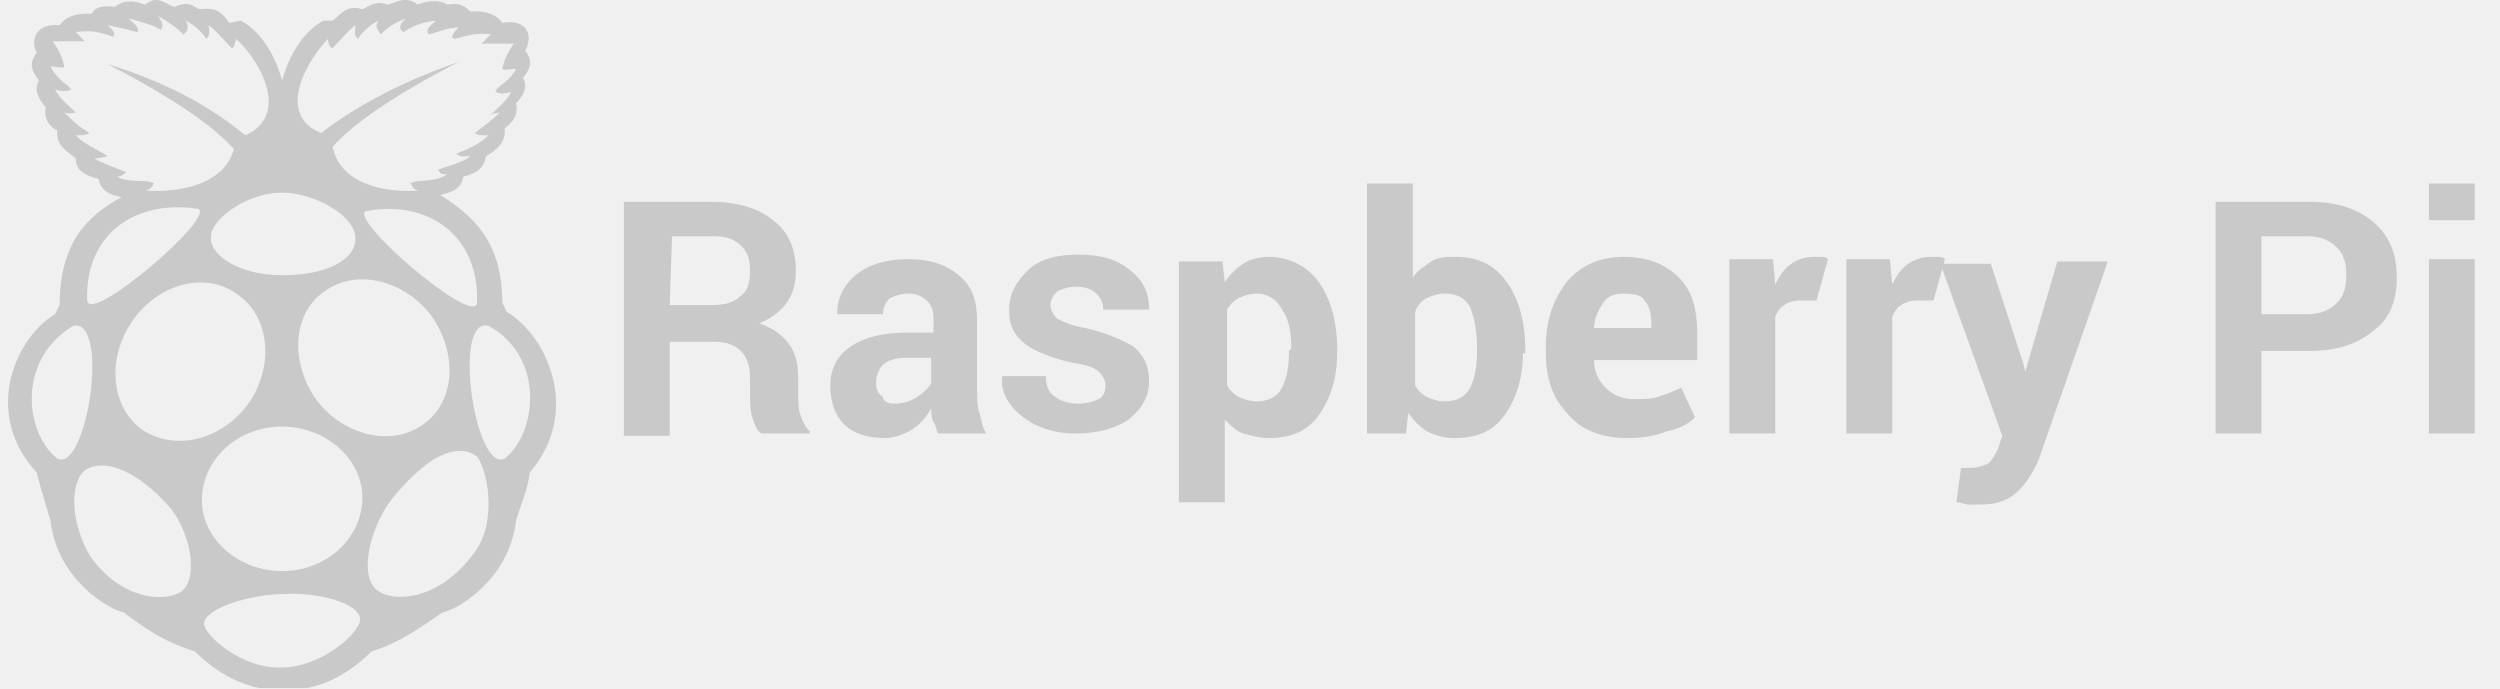
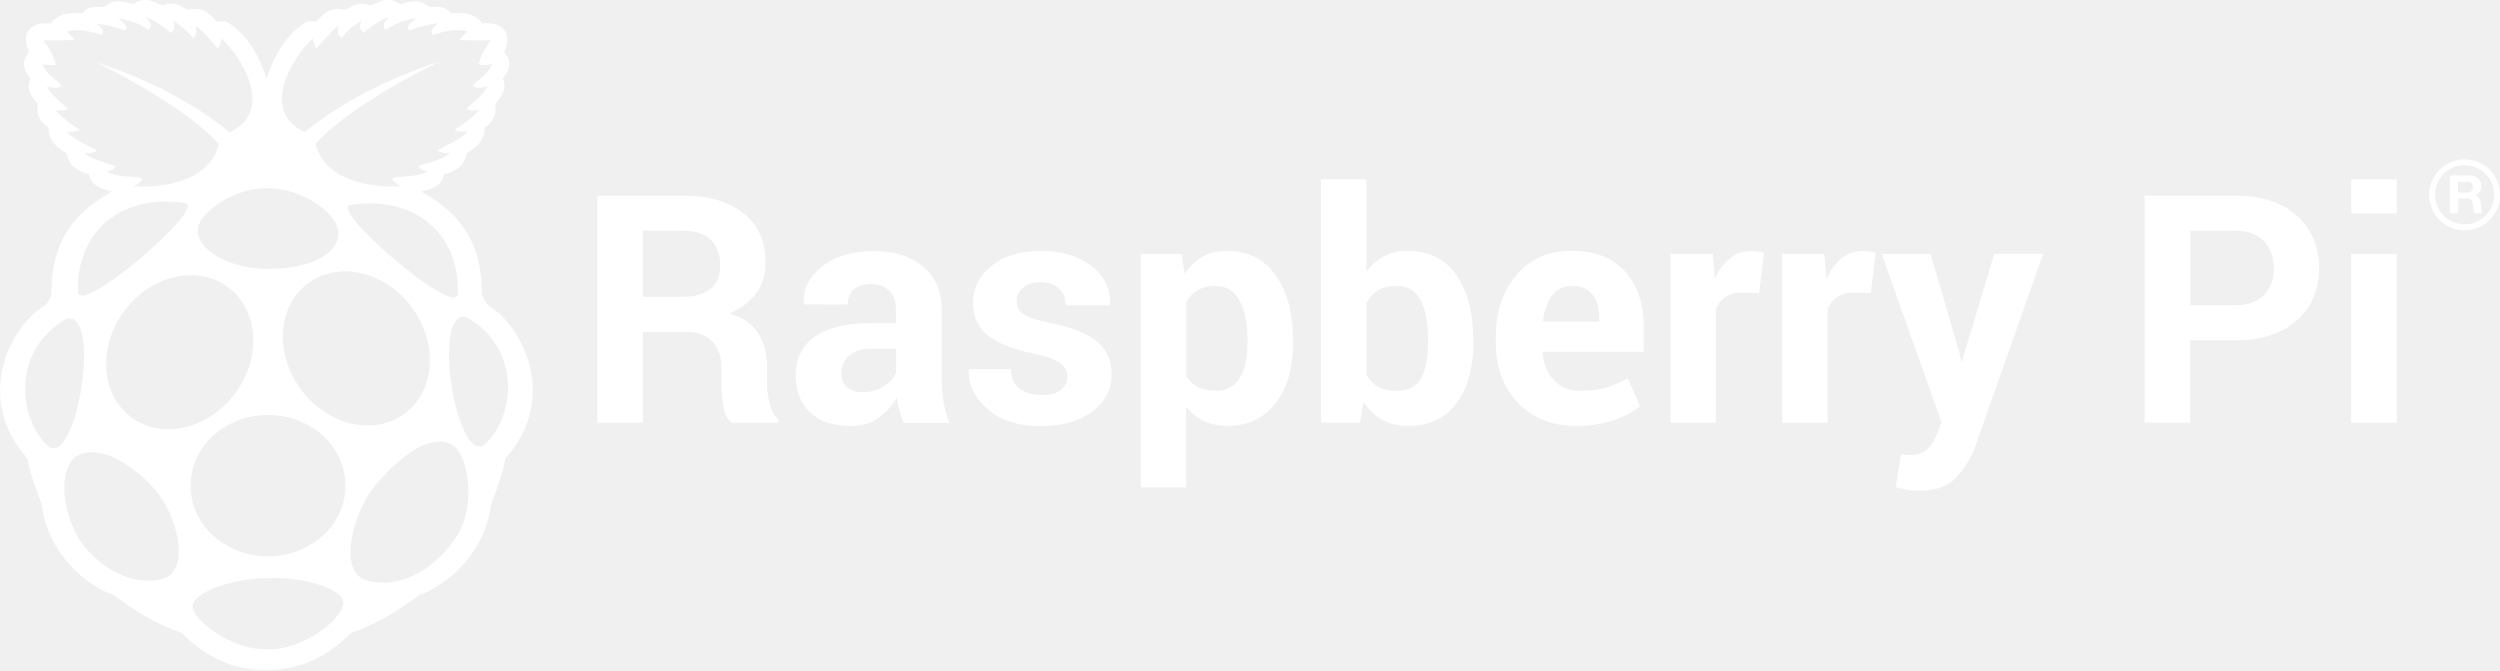
- <svg xmlns="http://www.w3.org/2000/svg" width="109" height="30" viewBox="0 0 109 30" fill="none">
-   <g clip-path="url(#clip0)">
-     <path d="M29.2 14.9V19H27.2V8.8H31C32.2 8.8 33.1 9.1 33.7 9.6C34.4 10.1 34.7 10.9 34.7 11.8C34.7 12.3 34.6 12.8 34.3 13.2C34 13.6 33.6 13.9 33.1 14.1C33.7 14.3 34.1 14.6 34.4 15C34.7 15.4 34.8 15.9 34.8 16.5V17.2C34.8 17.5 34.8 17.8 34.9 18.1C35 18.4 35.1 18.6 35.3 18.8V18.9H33.2C33 18.8 32.9 18.5 32.8 18.2C32.7 17.9 32.7 17.5 32.7 17.2V16.5C32.7 16 32.6 15.6 32.3 15.3C32 15 31.6 14.9 31.1 14.9H29.2ZM29.2 13.3H31C31.6 13.3 32 13.2 32.3 12.9C32.6 12.7 32.7 12.3 32.7 11.8C32.7 11.3 32.6 11 32.3 10.7C32 10.4 31.6 10.3 31.1 10.3H29.3L29.2 13.3Z" fill="#c9c9c9" />
-     <path d="M40.9 18.9C40.8 18.7 40.8 18.5 40.7 18.4C40.6 18.2 40.6 18 40.6 17.8C40.4 18.2 40.1 18.5 39.8 18.7C39.5 18.9 39 19.1 38.6 19.1C37.8 19.1 37.2 18.9 36.8 18.5C36.4 18.1 36.2 17.5 36.2 16.8C36.2 16.1 36.5 15.5 37.1 15.1C37.7 14.7 38.5 14.5 39.6 14.5H40.7V13.9C40.7 13.5 40.6 13.3 40.4 13.1C40.2 12.9 39.9 12.8 39.6 12.8C39.3 12.8 39 12.9 38.8 13C38.6 13.2 38.5 13.4 38.5 13.7H36.5C36.5 13.1 36.7 12.5 37.3 12C37.9 11.5 38.7 11.3 39.6 11.3C40.5 11.3 41.2 11.5 41.8 12C42.4 12.5 42.6 13.1 42.6 14V17C42.6 17.4 42.6 17.7 42.7 18C42.8 18.3 42.8 18.6 43 18.9H40.9ZM39 17.6C39.4 17.6 39.7 17.5 40 17.3C40.3 17.1 40.5 16.9 40.6 16.7V15.6H39.5C39.1 15.6 38.7 15.7 38.5 15.9C38.3 16.1 38.2 16.4 38.2 16.7C38.2 17 38.3 17.2 38.5 17.3C38.5 17.5 38.7 17.6 39 17.6Z" fill="#c9c9c9" />
-     <path d="M48.2 16.8C48.2 16.6 48.1 16.4 47.9 16.2C47.7 16 47.3 15.9 46.7 15.8C45.8 15.6 45.1 15.3 44.7 15C44.2 14.6 44 14.2 44 13.5C44 12.8 44.3 12.3 44.8 11.8C45.3 11.3 46.1 11.1 47 11.1C48 11.1 48.7 11.3 49.3 11.8C49.9 12.3 50.1 12.8 50.1 13.5H48.1C48.1 13.2 48 13 47.8 12.8C47.6 12.6 47.3 12.5 46.9 12.5C46.6 12.5 46.3 12.6 46.1 12.7C45.9 12.9 45.8 13.1 45.8 13.3C45.8 13.5 45.9 13.7 46.1 13.9C46.3 14 46.7 14.2 47.3 14.3C48.2 14.5 48.9 14.8 49.4 15.1C49.9 15.5 50.1 16 50.1 16.6C50.1 17.3 49.8 17.8 49.2 18.3C48.6 18.7 47.8 18.9 46.9 18.9C45.9 18.9 45.1 18.6 44.5 18.1C43.9 17.6 43.6 17 43.7 16.4H45.6C45.6 16.8 45.7 17.1 46 17.3C46.3 17.5 46.6 17.6 47 17.6C47.4 17.6 47.7 17.5 47.9 17.4C48.1 17.3 48.2 17.1 48.2 16.8Z" fill="#c9c9c9" />
-     <path d="M58.3 15.4C58.3 16.5 58 17.4 57.5 18.1C57 18.8 56.3 19.1 55.3 19.1C54.9 19.1 54.6 19 54.2 18.9C53.9 18.8 53.6 18.5 53.4 18.3V21.9H51.4V11.4H53.3L53.4 12.3C53.6 12 53.9 11.7 54.2 11.5C54.5 11.3 54.9 11.2 55.3 11.2C56.2 11.2 57 11.6 57.5 12.3C58 13 58.3 14 58.3 15.2V15.4ZM56.3 15.2C56.3 14.5 56.2 13.9 55.9 13.5C55.7 13.1 55.3 12.8 54.8 12.8C54.5 12.8 54.2 12.9 54 13C53.8 13.1 53.6 13.3 53.5 13.5V16.8C53.6 17 53.8 17.2 54 17.3C54.2 17.4 54.5 17.5 54.8 17.5C55.3 17.5 55.7 17.3 55.9 16.9C56.1 16.5 56.2 16 56.2 15.3L56.3 15.2Z" fill="#c9c9c9" />
-     <path d="M66.4 15.4C66.4 16.5 66.1 17.4 65.6 18.1C65.1 18.8 64.4 19.1 63.4 19.1C63 19.1 62.6 19 62.2 18.8C61.9 18.6 61.6 18.3 61.4 18L61.3 18.9H59.6V8H61.6V12.1C61.8 11.8 62.1 11.6 62.4 11.4C62.7 11.2 63.1 11.2 63.5 11.2C64.5 11.2 65.2 11.6 65.7 12.3C66.2 13 66.5 14 66.5 15.2V15.4H66.4ZM64.4 15.2C64.4 14.5 64.3 13.9 64.1 13.4C63.9 13 63.5 12.8 63 12.8C62.7 12.8 62.4 12.9 62.2 13C62 13.1 61.8 13.3 61.7 13.6V16.8C61.8 17 62 17.2 62.2 17.3C62.4 17.4 62.7 17.5 63 17.5C63.5 17.5 63.9 17.3 64.1 16.9C64.3 16.5 64.4 16 64.4 15.3V15.2Z" fill="#c9c9c9" />
-     <path d="M71 19.1C69.9 19.1 69 18.8 68.4 18.1C67.7 17.4 67.4 16.5 67.4 15.4V15.1C67.4 14 67.7 13.1 68.3 12.3C68.9 11.6 69.7 11.2 70.8 11.2C71.8 11.2 72.6 11.5 73.2 12.1C73.8 12.7 74 13.5 74 14.6V15.7H69.5C69.5 16.2 69.7 16.6 70 16.9C70.3 17.2 70.7 17.4 71.2 17.4C71.7 17.4 72 17.4 72.3 17.3C72.6 17.2 72.9 17.1 73.3 16.9L73.9 18.2C73.6 18.5 73.2 18.7 72.7 18.8C72.2 19 71.6 19.1 71 19.1ZM70.8 12.8C70.4 12.8 70.1 12.9 69.9 13.2C69.7 13.5 69.5 13.9 69.5 14.3H72V14.1C72 13.7 71.9 13.3 71.7 13.1C71.6 12.9 71.3 12.8 70.8 12.8Z" fill="#c9c9c9" />
-     <path d="M79.2 13.1H78.5C78.2 13.1 77.9 13.2 77.8 13.3C77.6 13.4 77.5 13.6 77.4 13.8V18.9H75.4V11.3H77.3L77.4 12.4C77.6 12 77.8 11.7 78.1 11.5C78.4 11.3 78.7 11.2 79.1 11.2C79.2 11.2 79.3 11.2 79.4 11.2C79.5 11.2 79.6 11.2 79.7 11.3L79.2 13.1Z" fill="#c9c9c9" />
-     <path d="M84.3 13.1H83.6C83.3 13.1 83 13.2 82.9 13.3C82.7 13.4 82.6 13.6 82.5 13.8V18.9H80.5V11.3H82.4L82.5 12.4C82.7 12 82.9 11.7 83.2 11.5C83.5 11.3 83.8 11.2 84.2 11.2C84.3 11.2 84.4 11.2 84.5 11.2C84.6 11.2 84.7 11.2 84.8 11.3L84.3 13.1Z" fill="#c9c9c9" />
-     <path d="M88.2 15.8L88.3 16.2L89.7 11.4H91.9L88.9 20C88.7 20.5 88.4 21 88 21.4C87.6 21.8 87.1 22 86.3 22C86.1 22 86 22 85.8 22C85.7 22 85.5 21.9 85.3 21.9L85.5 20.4C85.6 20.4 85.6 20.4 85.7 20.4C85.8 20.4 85.8 20.4 85.9 20.4C86.2 20.4 86.5 20.3 86.7 20.2C86.9 20 87 19.8 87.1 19.6L87.3 19L84.6 11.5H86.8L88.2 15.8Z" fill="#c9c9c9" />
-     <path d="M98.6 15.2V18.9H96.6V8.8H100.7C101.9 8.8 102.8 9.1 103.5 9.7C104.2 10.3 104.5 11.1 104.5 12.1C104.5 13.1 104.2 13.9 103.5 14.4C102.8 15 101.9 15.3 100.7 15.3H98.6V15.2ZM98.6 13.7H100.6C101.2 13.7 101.6 13.5 101.9 13.2C102.2 12.9 102.3 12.5 102.3 12C102.3 11.5 102.2 11.1 101.9 10.8C101.6 10.5 101.2 10.3 100.6 10.3H98.6V13.7Z" fill="#c9c9c9" />
-     <path d="M107.9 9.6H105.9V8H107.9V9.6ZM107.9 18.9H105.9V11.3H107.9V18.9Z" fill="#c9c9c9" />
-     <path d="M22.1 13.6L21.9 13.2C21.9 10.5 20.6 9.4 19.2 8.5C19.6 8.4 20.1 8.3 20.2 7.7C21 7.5 21.1 7.2 21.2 6.8C21.4 6.7 22.1 6.3 22 5.6C22.4 5.3 22.6 5 22.5 4.5C22.9 4.1 23 3.7 22.8 3.4C23.3 2.8 23.1 2.5 22.9 2.2C23.3 1.5 22.9 0.8 21.9 1C21.5 0.4 20.6 0.5 20.5 0.5C20.3 0.3 20.1 0.1 19.5 0.2C19.2 -1.32471e-05 18.7 -1.32471e-05 18.2 0.2C17.7 -0.2 17.3 0.1 16.9 0.2C16.3 -1.32471e-05 16.1 0.3 15.8 0.4C15.1 0.2 14.9 0.6 14.5 0.9H14.1C13 1.5 12.5 2.8 12.3 3.5C12.1 2.8 11.6 1.5 10.5 0.9L10 1C9.7 0.6 9.5 0.3 8.7 0.4C8.4 0.3 8.3 -1.3262e-05 7.6 0.3C7.3 0.2 7.1 -1.32504e-05 6.8 -1.32504e-05C6.6 -1.32504e-05 6.5 0.1 6.3 0.2C5.8 -1.32471e-05 5.4 -1.3262e-05 5 0.3C4.3 0.2 4.1 0.4 4 0.6C3.9 0.6 3 0.5 2.6 1.1C1.6 1 1.3 1.7 1.6 2.3C1.4 2.6 1.2 2.9 1.7 3.5C1.5 3.9 1.6 4.2 2 4.7C1.9 5.1 2.1 5.5 2.5 5.7C2.4 6.4 3.1 6.7 3.3 6.9C3.3 7.3 3.5 7.6 4.3 7.8C4.4 8.4 4.9 8.5 5.3 8.6C3.8 9.4 2.6 10.6 2.6 13.3L2.4 13.7C0.7 14.7 -0.8 18 1.6 20.6C1.8 21.4 2 22 2.2 22.7C2.5 25.3 4.8 26.6 5.4 26.7C6.3 27.4 7.2 28 8.5 28.4C9.7 29.6 11 30.1 12.3 30.1C12.3 30.1 12.3 30.1 12.4 30.1C13.7 30.1 15 29.6 16.2 28.4C17.5 28 18.4 27.3 19.3 26.7C19.9 26.6 22.2 25.3 22.5 22.7C22.7 22 23 21.4 23.1 20.6C25.4 17.9 23.8 14.6 22.1 13.6ZM20.8 13.2C20.7 14.3 15 9.4 16 9.2C18.7 8.7 20.9 10.3 20.8 13.2ZM18.3 18.6C16.9 19.5 14.8 18.9 13.7 17.3C12.6 15.6 12.8 13.5 14.3 12.6C15.7 11.7 17.8 12.3 18.9 13.9C20 15.6 19.8 17.7 18.3 18.6ZM14.3 1.7C14.3 1.9 14.4 2.1 14.5 2.1C14.8 1.8 15.1 1.4 15.5 1.1C15.5 1.3 15.4 1.5 15.6 1.7C15.8 1.4 16.1 1.1 16.5 0.9C16.3 1.2 16.5 1.3 16.6 1.5C16.9 1.2 17.2 1 17.7 0.8C17.5 1 17.3 1.2 17.6 1.4C17.9 1.2 18.2 1 19 0.9C18.8 1.1 18.5 1.3 18.7 1.5C19.1 1.4 19.5 1.2 20 1.2C19.8 1.4 19.6 1.6 19.8 1.7C20.2 1.6 20.8 1.4 21.4 1.5L21 1.9C21 1.9 21.8 1.9 22.4 1.9C22.2 2.2 22 2.5 21.9 3C22 3.1 22.2 3 22.5 3C22.2 3.6 21.7 3.7 21.6 4C21.8 4.1 22 4.1 22.3 4C22.1 4.4 21.7 4.7 21.4 5C21.3 4.9 21.5 5 21.8 4.9C21.5 5.2 21.1 5.5 20.7 5.8C20.8 5.9 21 5.9 21.3 5.9C20.9 6.3 20.4 6.5 19.9 6.7C20.1 6.9 20.3 6.8 20.5 6.8C20.2 7.1 19.6 7.2 19.1 7.4C19.2 7.6 19.3 7.6 19.5 7.6C18.9 8 18.1 7.8 17.9 8C18 8.2 18.1 8.3 18.3 8.3C17.4 8.4 14.9 8.3 14.5 6.4C15.4 5.4 17.1 4.2 20 2.7C17.7 3.5 15.7 4.5 14 5.8C12 5 13.4 2.6 14.3 1.7ZM12.3 8.4C13.7 8.4 15.5 9.4 15.5 10.4C15.5 11.3 14.3 12 12.3 12C10.4 12 9.1 11.1 9.2 10.3C9.2 9.6 10.7 8.4 12.3 8.4ZM5.1 7.7C5.3 7.7 5.4 7.6 5.5 7.5C5 7.3 4.4 7.1 4.1 6.9C4.3 6.9 4.4 6.9 4.7 6.8C4.2 6.5 3.7 6.3 3.3 5.9C3.5 5.9 3.8 5.9 3.9 5.8C3.4 5.5 3.1 5.2 2.8 4.9C3.1 5 3.3 4.9 3.3 4.9C3 4.6 2.6 4.3 2.4 3.9C2.7 4 2.9 4 3.1 3.9C3 3.7 2.5 3.5 2.2 2.9C2.5 2.9 2.8 3 2.8 2.9C2.7 2.4 2.5 2.1 2.3 1.8C2.9 1.8 3.7 1.8 3.7 1.8L3.3 1.4C3.9 1.3 4.4 1.4 4.9 1.6C5.1 1.5 4.9 1.3 4.7 1.1C5.2 1.2 5.6 1.3 6 1.4C6.1 1.2 5.8 1 5.6 0.8C6.3 1 6.7 1.1 7 1.3C7.2 1.1 7 0.9 6.9 0.7C7.4 1 7.7 1.2 8 1.5C8.1 1.4 8.3 1.3 8.1 0.9C8.5 1.1 8.8 1.4 9 1.7C9.2 1.5 9.1 1.3 9.1 1.1C9.5 1.4 9.8 1.8 10.1 2.1C10.2 2.1 10.2 2 10.3 1.7C11.3 2.6 12.7 5 10.7 5.9C9 4.5 7 3.5 4.7 2.8C7.6 4.3 9.3 5.5 10.2 6.5C9.7 8.3 7.2 8.4 6.3 8.3C6.5 8.3 6.6 8.2 6.7 8C6.5 7.8 5.6 8 5.1 7.7ZM8.6 9.1C9.6 9.3 3.9 14.2 3.8 13.1C3.7 10.2 5.9 8.7 8.6 9.1ZM2.5 20C1.1 18.9 0.7 15.7 3.2 14.2C4.8 13.9 3.8 20.6 2.5 20ZM7.9 25.8C7.1 26.3 5.2 26.1 3.9 24.2C3 22.6 3.1 21 3.7 20.5C4.7 19.9 6.1 20.7 7.3 22C8.3 23.1 8.7 25.2 7.9 25.8ZM6.3 18.8C4.9 17.9 4.6 15.8 5.7 14.1C6.8 12.4 8.9 11.8 10.3 12.8C11.7 13.7 12 15.8 10.9 17.5C9.8 19.1 7.8 19.7 6.3 18.8ZM12.3 29.1C10.6 29.2 8.9 27.7 8.9 27.2C8.9 26.5 11 25.9 12.4 25.9C13.8 25.8 15.7 26.3 15.7 27C15.7 27.6 14 29.1 12.3 29.1ZM15.8 21.7C15.8 23.4 14.3 24.9 12.3 24.9C10.4 24.9 8.8 23.5 8.8 21.8C8.8 20.1 10.3 18.6 12.3 18.6C14.2 18.6 15.8 20 15.8 21.7ZM20.6 24.2C19.1 26.2 17.1 26.3 16.4 25.7C15.6 25 16.2 22.7 17.3 21.5C18.5 20.1 19.8 19.2 20.8 19.9C21.3 20.6 21.7 22.9 20.6 24.2ZM22 20C20.7 20.6 19.7 13.8 21.3 14.2C23.8 15.6 23.4 18.9 22 20Z" fill="#c9c9c9" />
+ <svg xmlns="http://www.w3.org/2000/svg" version="1.1" id="Layer_1" x="0px" y="0px" width="2310.4px" height="619.3px" viewBox="0 0 2310.4 619.3" style="enable-background:new 0 0 2310.4 619.3;" xml:space="preserve">
+   <path style="fill:white" d="M449.9,281.2l-4.5-7.8c0.2-56.1-25.9-79-56.2-96.4c9.2-2.4,18.7-4.4,21.3-16c15.8-4,19.1-11.3,20.7-19.1  c4.1-2.8,17.9-10.5,16.5-23.8c7.7-5.3,12-12.2,9.9-21.9c8.3-9.1,10.5-16.6,7-23.5c10-12.4,5.6-18.8,1.3-25.3  c7.5-13.6,0.9-28.1-20-25.7c-8.3-12.2-26.4-9.4-29.2-9.4c-3.1-3.9-7.3-7.3-20-5.7c-8.2-7.4-17.5-6.1-27-2.5  c-11.3-8.8-18.8-1.7-27.3,0.9c-13.7-4.4-16.8,1.6-23.5,4.1c-14.9-3.1-19.5,3.7-26.6,10.8l-8.3-0.2c-22.5,13.1-33.7,39.7-37.6,53.3  c-4-13.7-15.1-40.3-37.6-53.3l-8.3,0.2c-7.2-7.1-11.7-13.9-26.6-10.8c-6.7-2.5-9.8-8.5-23.5-4.1c-5.6-1.7-10.8-5.4-16.8-5.2l0,0  c-3.2,0.1-6.6,1.3-10.5,4.3c-9.5-3.6-18.7-4.9-27,2.5c-12.7-1.6-16.9,1.7-20,5.7c-2.8-0.1-20.9-2.8-29.2,9.4  c-20.9-2.4-27.5,12.1-20,25.7c-4.3,6.5-8.7,12.9,1.3,25.3c-3.5,6.9-1.3,14.4,7,23.5c-2.2,9.7,2.1,16.6,9.9,21.9  c-1.4,13.3,12.4,21,16.5,23.8c1.6,7.7,4.9,15,20.7,19.1c2.6,11.5,12.1,13.5,21.3,16c-30.4,17.4-56.4,40.3-56.2,96.4l-4.4,7.8  C7.6,302-23.7,369.1,25.3,423.5c3.2,17.1,8.6,29.3,13.3,42.9c7.1,54.6,53.8,80.2,66.1,83.2c18,13.5,37.2,26.4,63.2,35.3  c24.5,24.9,51,34.4,77.7,34.3c0.4,0,0.8,0,1.2,0c26.7,0,53.2-9.5,77.7-34.3c26-9,45.2-21.8,63.2-35.3c12.3-3,58.9-28.6,66.1-83.2  c4.8-13.6,10.1-25.8,13.3-42.9C516.1,369.1,484.7,302,449.9,281.2z M423.1,271.6c-1.8,22.6-119.6-78.7-99.3-82.1  C379,180.3,425,212.6,423.1,271.6z M371.1,384.2c-29.6,19.1-72.3,6.8-95.4-27.6c-23-34.3-17.7-77.7,11.9-96.8  c29.6-19.1,72.3-6.8,95.4,27.6C406.1,321.8,400.7,365.1,371.1,384.2z M289,35.4c1,5.1,2.2,8.3,3.5,9.2c6.5-7,11.9-14.2,20.3-21  c0,4-2,8.3,3,11.4c4.5-6.1,10.6-11.5,18.7-16.1c-3.9,6.7-0.7,8.8,1.4,11.6c6.2-5.3,12.1-10.7,23.5-14.9c-3.1,3.8-7.5,7.5-2.9,11.9  c6.4-4,12.8-8,28-10.8c-3.4,3.8-10.5,7.6-6.2,11.4c8-3.1,16.9-5.3,26.7-6.6c-4.7,3.9-8.6,7.6-4.8,10.6c8.6-2.6,20.4-6.2,31.9-3.1  l-7.3,7.4c-0.8,1,17.1,0.8,28.9,0.9c-4.3,6-8.7,11.8-11.3,22.1c1.2,1.2,7,0.5,12.5,0c-5.7,11.9-15.5,14.9-17.8,20  c3.5,2.6,8.3,1.9,13.5,0.2c-4.1,8.4-12.6,14.2-19.4,21c1.7,1.2,4.7,1.9,11.8,1.1c-6.2,6.6-13.8,12.7-22.7,18.1  c1.6,1.8,7,1.8,12.1,1.9c-8.1,7.9-18.5,12-28.3,17.2c4.9,3.3,8.3,2.6,12.1,2.5c-6.9,5.7-18.6,8.6-29.5,12c2.1,3.2,4.1,4.1,8.6,5  c-11.5,6.4-28.1,3.5-32.7,6.7c1.1,3.2,4.3,5.3,8.1,7c-18.6,1.1-69.4-0.7-79.1-39.1c19-20.9,53.7-45.4,113.4-75.7  c-46.4,15.5-88.3,36.3-123.4,64.8C240.5,103,268.9,54.6,289,35.4z M247.4,174L247.4,174c29.2-0.3,65.4,21.5,65.3,42  c-0.1,18.1-25.4,32.8-65.1,32.5c-38.8-0.5-65-18.4-64.9-36C182.8,198.1,214.4,173.2,247.4,174z M98.6,158.5c4.4-0.9,6.5-1.8,8.6-5  c-10.9-3.4-22.6-6.4-29.5-12c3.7,0,7.2,0.8,12.1-2.5c-9.8-5.2-20.2-9.3-28.3-17.2c5-0.1,10.5,0,12.1-1.9  c-8.9-5.5-16.5-11.5-22.7-18.1c7.1,0.8,10,0.1,11.8-1.1c-6.8-6.8-15.3-12.6-19.4-21c5.2,1.8,10,2.5,13.5-0.2  c-2.3-5.1-12.1-8.1-17.8-20c5.5,0.5,11.4,1.2,12.5,0c-2.6-10.3-7-16.1-11.3-22.1c11.8-0.2,29.7,0,28.9-0.9l-7.3-7.4  c11.5-3.1,23.3,0.5,31.9,3.1c3.8-3-0.1-6.8-4.8-10.6c9.8,1.3,18.7,3.5,26.7,6.6c4.3-3.8-2.8-7.6-6.2-11.4c15.2,2.8,21.6,6.8,28,10.8  c4.6-4.4,0.3-8.1-2.9-11.9c11.4,4.2,17.3,9.5,23.5,14.9c2.1-2.8,5.3-4.8,1.4-11.6c8.1,4.6,14.2,10,18.7,16.1c5-3.1,3-7.5,3-11.4  c8.4,6.8,13.8,13.9,20.3,21c1.3-0.9,2.5-4.2,3.5-9.2c20.1,19.2,48.5,67.6,7.3,86.8C177.3,93.8,135.4,73,89,57.5  c59.6,30.3,94.3,54.8,113.3,75.7c-9.7,38.4-60.5,40.2-79.1,39.1c3.8-1.7,7-3.8,8.1-7C126.7,162,110.2,164.9,98.6,158.5z   M171.3,187.8c20.3,3.4-97.5,104.7-99.3,82.1C70.2,210.9,116.1,178.6,171.3,187.8z M46.3,413.7c-28.6-22.7-37.9-89.1,15.2-119  C93.5,286.3,72.3,425.1,46.3,413.7z M156.3,532.4c-16.1,9.6-55.4,5.6-83.2-33.8c-18.8-33.1-16.4-66.8-3.2-76.7  c19.7-11.8,50.2,4.2,73.7,31C164.1,477.2,173.4,519.8,156.3,532.4z M124.3,387.7c-29.6-19.1-35-62.5-11.9-96.8  c23-34.3,65.7-46.7,95.4-27.6c29.6,19.1,35,62.5,11.9,96.8C196.6,394.5,153.9,406.8,124.3,387.7z M248,600  c-35.5,1.5-70.3-28.7-69.9-39.1c-0.5-15.3,43.2-27.3,71.8-26.6c28.7-1.2,67.3,9.1,67.3,22.8C317.7,570.5,282.3,600.6,248,600z   M319.2,448.8c0.2,35.9-31.6,65.1-71.1,65.3c-39.5,0.2-71.7-28.7-71.9-64.6c0-0.2,0-0.5,0-0.7c-0.2-35.9,31.6-65.1,71.1-65.3  c39.5-0.2,71.7,28.7,71.9,64.6C319.2,448.4,319.2,448.6,319.2,448.8z M418.7,500.5c-30.6,41.8-72,43.5-87.5,31.8  c-16.1-15-3.8-61.6,18.3-87.1v0c25.3-28.2,52.4-46.5,71.2-32.2C433.5,425.5,440.9,472.4,418.7,500.5z M446.3,412  c-26,11.4-47.2-127.4-15.2-119C484.2,322.9,475,389.3,446.3,412z" />
+   <g>
+     <path style="fill:white" d="M594.2,306.7v83.9h-42.1V180.8h79.1c23.9,0,42.6,5.5,56.1,16.4c13.5,10.9,20.2,26.1,20.2,45.6   c0,10.9-2.8,20.2-8.5,28c-5.7,7.8-14,14.1-24.9,18.9c12.4,3.7,21.3,9.8,26.7,18.3c5.4,8.6,8.1,19.1,8.1,31.7V355   c0,5.9,0.8,12,2.4,18.4c1.6,6.4,4.3,11.1,8.1,14.2v3h-43.4c-3.8-3.1-6.3-8.2-7.5-15.4c-1.2-7.2-1.7-14-1.7-20.5v-14.8   c0-10.5-2.9-18.6-8.6-24.4c-5.7-5.8-13.8-8.7-24.1-8.7H594.2z M594.2,274.3h36.3c11.8,0,20.6-2.5,26.4-7.5c5.8-5,8.7-12.4,8.7-22.2   c0-9.6-2.9-17.2-8.7-22.9c-5.8-5.7-14.4-8.5-25.7-8.5h-37V274.3z" />
+     <path style="fill:white" d="M835.2,390.6c-1.5-3.6-2.9-7.3-4-11.2c-1.1-3.9-1.9-8-2.4-12.1c-4.3,7.6-10,13.9-17.1,18.9   c-7.1,5-15.5,7.5-25.3,7.5c-16.3,0-28.9-4.2-37.8-12.6c-8.8-8.4-13.3-19.9-13.3-34.4c0-15.3,5.9-27.1,17.7-35.5   c11.8-8.4,28.9-12.6,51.5-12.6h23.5v-12.4c0-7.5-2-13.3-5.9-17.4c-3.9-4.1-9.8-6.2-17.4-6.2c-6.8,0-12.1,1.7-15.8,5   c-3.7,3.3-5.5,7.9-5.5,13.8l-40.6-0.1l-0.1-0.9c-0.7-13.2,5-24.5,17.1-34.1c12.1-9.6,28-14.3,47.7-14.3c18.6,0,33.8,4.7,45.4,14.2   c11.6,9.5,17.4,22.9,17.4,40.4v64.4c0,7.3,0.6,14.2,1.7,20.6c1.1,6.4,2.9,12.8,5.3,19.2H835.2z M796.8,362.5c7.4,0,14-1.8,19.7-5.5   c5.8-3.6,9.7-7.9,11.7-12.7v-22h-23.5c-8.9,0-15.7,2.2-20.3,6.7c-4.6,4.5-6.9,9.9-6.9,16.2c0,5.2,1.7,9.4,5.2,12.5   S790.8,362.5,796.8,362.5z" />
+     <path style="fill:white" d="M986.5,347.6c0-4.6-2.2-8.6-6.7-12c-4.5-3.4-12.8-6.3-24.9-8.9c-18.4-3.7-32.3-9.3-41.7-16.6   c-9.4-7.3-14-17.4-14-30c0-13.4,5.6-24.9,16.9-34.2c11.3-9.4,26.4-14,45.3-14c19.9,0,35.7,4.7,47.5,14   c11.8,9.3,17.4,21.1,16.9,35.3l-0.3,0.9h-40.6c0-6.2-2-11.3-6-15.3c-4-3.9-9.8-5.9-17.5-5.9c-6.8,0-12.2,1.7-16.1,5   c-3.9,3.3-5.8,7.5-5.8,12.5c0,4.8,2,8.7,6.1,11.8c4.1,3.1,12.4,5.8,24.9,8.2c19.2,3.8,33.5,9.5,42.8,16.9c9.3,7.4,14,17.7,14,30.8   c0,14-6,25.5-18,34.4c-12,8.9-27.9,13.3-47.5,13.3c-20.7,0-37.2-5.3-49.2-15.8c-12.1-10.5-17.8-22.5-17.2-35.9l0.3-0.9h38.5   c0.3,8.4,3,14.4,8.2,18.2s12,5.6,20.3,5.6c7.8,0,13.7-1.5,17.8-4.6C984.5,357.1,986.5,352.9,986.5,347.6z" />
+     <path style="fill:white" d="M1195,316.9c0,23.1-5.3,41.6-16,55.6c-10.7,14-25.6,21-44.7,21c-8.2,0-15.4-1.5-21.8-4.5   c-6.3-3-11.8-7.5-16.3-13.3v74.8h-41.9V234.7h37.9l2.4,18.4c4.6-6.8,10.2-12.1,16.6-15.8c6.5-3.7,14-5.5,22.7-5.5   c19.3,0,34.3,7.5,45,22.6c10.7,15.1,16,34.9,16,59.5V316.9z M1152.9,313.7c0-14.7-2.4-26.6-7.3-35.8c-4.9-9.1-12.4-13.7-22.5-13.7   c-6.3,0-11.7,1.3-16.2,3.9s-8,6.3-10.6,11.1v68.4c2.6,4.4,6.1,7.8,10.6,10.1s10,3.5,16.5,3.5c10.2,0,17.7-4,22.4-12   c4.8-8,7.1-18.8,7.1-32.5V313.7z" />
+     <path style="fill:white" d="M1361.6,316.9c0,23.2-5.2,41.8-15.6,55.8c-10.4,13.9-25.4,20.9-45,20.9c-9,0-16.9-1.9-23.7-5.7   c-6.8-3.8-12.5-9.3-17.2-16.6l-3.2,19.3h-36V165.8h41.9v85.4c4.5-6.2,9.9-11,16.2-14.4c6.3-3.4,13.5-5,21.7-5   c19.8,0,34.9,7.5,45.2,22.4c10.4,14.9,15.6,34.8,15.6,59.7V316.9z M1319.7,313.9c0-15.3-2.2-27.4-6.7-36.3   c-4.5-8.9-12.1-13.4-22.8-13.4c-6.5,0-12.1,1.4-16.6,4.1c-4.5,2.8-8.1,6.7-10.7,11.8v66.4c2.6,4.7,6.2,8.4,10.7,10.9   c4.6,2.5,10.2,3.8,16.8,3.8c10.9,0,18.4-3.8,22.8-11.5c4.3-7.7,6.5-18.6,6.5-32.7V313.9z" />
+     <path style="fill:white" d="M1456.5,393.6c-22.5,0-40.4-7.2-53.9-21.6c-13.4-14.4-20.2-32.7-20.2-54.9v-5.8   c0-23.1,6.4-42.2,19.1-57.2c12.7-15,29.8-22.4,51.2-22.3c21,0,37.4,6.3,49,19c11.6,12.7,17.4,29.8,17.4,51.4v22.9h-93.1l-0.3,0.9   c0.8,10.2,4.2,18.7,10.3,25.3c6.1,6.6,14.4,9.9,24.9,9.9c9.3,0,17-0.9,23.2-2.8c6.1-1.9,12.9-4.8,20.2-8.9l11.4,26   c-6.3,5.2-14.6,9.5-24.9,13C1480.6,391.9,1469.1,393.6,1456.5,393.6z M1452.8,264.2c-7.8,0-13.9,3-18.4,8.9   c-4.5,6-7.3,13.8-8.4,23.5l0.4,0.7h51.6v-3.7c0-8.9-2.1-16.1-6.3-21.4S1461.2,264.2,1452.8,264.2z" />
+     <path style="fill:white" d="M1625.7,270.8l-15.4-0.4c-6.2,0-11.4,1.3-15.4,3.9c-4,2.6-7.1,6.2-9.2,11v105.3h-41.9V234.7h39   l1.9,23.1c3.6-8.2,8.4-14.5,14.2-19.1c5.8-4.6,12.5-6.8,20.1-6.8c2.1,0,4.1,0.2,5.8,0.5c1.8,0.3,3.6,0.7,5.4,1.2L1625.7,270.8z" />
+     <path style="fill:white" d="M1729,270.8l-15.4-0.4c-6.2,0-11.4,1.3-15.4,3.9c-4,2.6-7.1,6.2-9.2,11v105.3H1647V234.7h39   l1.9,23.1c3.6-8.2,8.4-14.5,14.2-19.1c5.8-4.6,12.5-6.8,20.1-6.8c2.1,0,4.1,0.2,5.8,0.5c1.8,0.3,3.6,0.7,5.4,1.2L1729,270.8z" />
+     <path style="fill:white" d="M1810.6,325.1l1.7,8.6h0.9l29.8-99.1h45.2L1825,413.9c-4.4,11.1-10.4,20.5-18,28.2   c-7.6,7.6-19,11.5-34.1,11.5c-3.6,0-6.8-0.3-9.9-0.9c-3-0.6-6.7-1.4-11-2.4l4.9-30.7c1.2,0.2,2.6,0.4,4,0.6   c1.4,0.2,2.7,0.3,3.9,0.3c6.9,0,12.2-1.7,16-5.1c3.7-3.4,6.6-7.7,8.6-12.8l4.9-12.1l-55.3-155.8h45.2L1810.6,325.1z" />
+     <path style="fill:white" d="M2024.1,314.5v76.1H1982V180.8h83.6c24.1,0,43.1,6.1,56.9,18.4c13.8,12.3,20.7,28.5,20.7,48.6   c0,20.1-6.9,36.2-20.7,48.4c-13.8,12.2-32.8,18.3-56.9,18.3H2024.1z M2024.1,282.1h41.5c11.7,0,20.6-3.2,26.7-9.6   c6.1-6.4,9.1-14.5,9.1-24.4c0-10.1-3-18.4-9-25c-6-6.6-14.9-9.9-26.7-9.9h-41.5V282.1z" />
+     <path style="fill:white" d="M2215,197.3h-42.1v-31.6h42.1V197.3z M2215,390.6h-42.1V234.7h42.1V390.6z" />
  </g>
-   <defs>
-     <clipPath id="clip0">
-       <rect x="0.3" width="108" height="30" fill="white" />
-     </clipPath>
-   </defs>
+   <g>
+     <path style="fill:white" d="M2277.7,147.3c-18.1,0-32.8,14.7-32.8,32.8c0,18.1,14.7,32.8,32.8,32.8c18.1,0,32.8-14.7,32.8-32.8   C2310.4,161.9,2295.8,147.3,2277.7,147.3z M2277.7,207.3c-15.1,0-27.3-12.2-27.3-27.3c0-15.1,12.2-27.3,27.3-27.3   c15.1,0,27.3,12.2,27.3,27.3C2305,195.1,2292.7,207.3,2277.7,207.3z" />
+     <g>
+       <path style="fill:white" d="M2263.9,162.1h18.9c6.3,0,10.3,4.4,10.3,9.6c0,4.1-1.7,7.2-5.5,8.8v0.1c3.8,1,4.9,4.7,5.1,8.2    c0.1,2.2,0.1,6.3,1.5,8.3h-7.7c-0.9-2.2-0.8-5.6-1.2-8.4c-0.5-3.7-2-5.3-5.8-5.3h-7.7v13.7h-7.7V162.1z M2271.6,177.9h8.4    c3.4,0,5.3-1.5,5.3-5c0-3.4-1.9-4.9-5.3-4.9h-8.4V177.9z" />
+     </g>
+   </g>
</svg>
